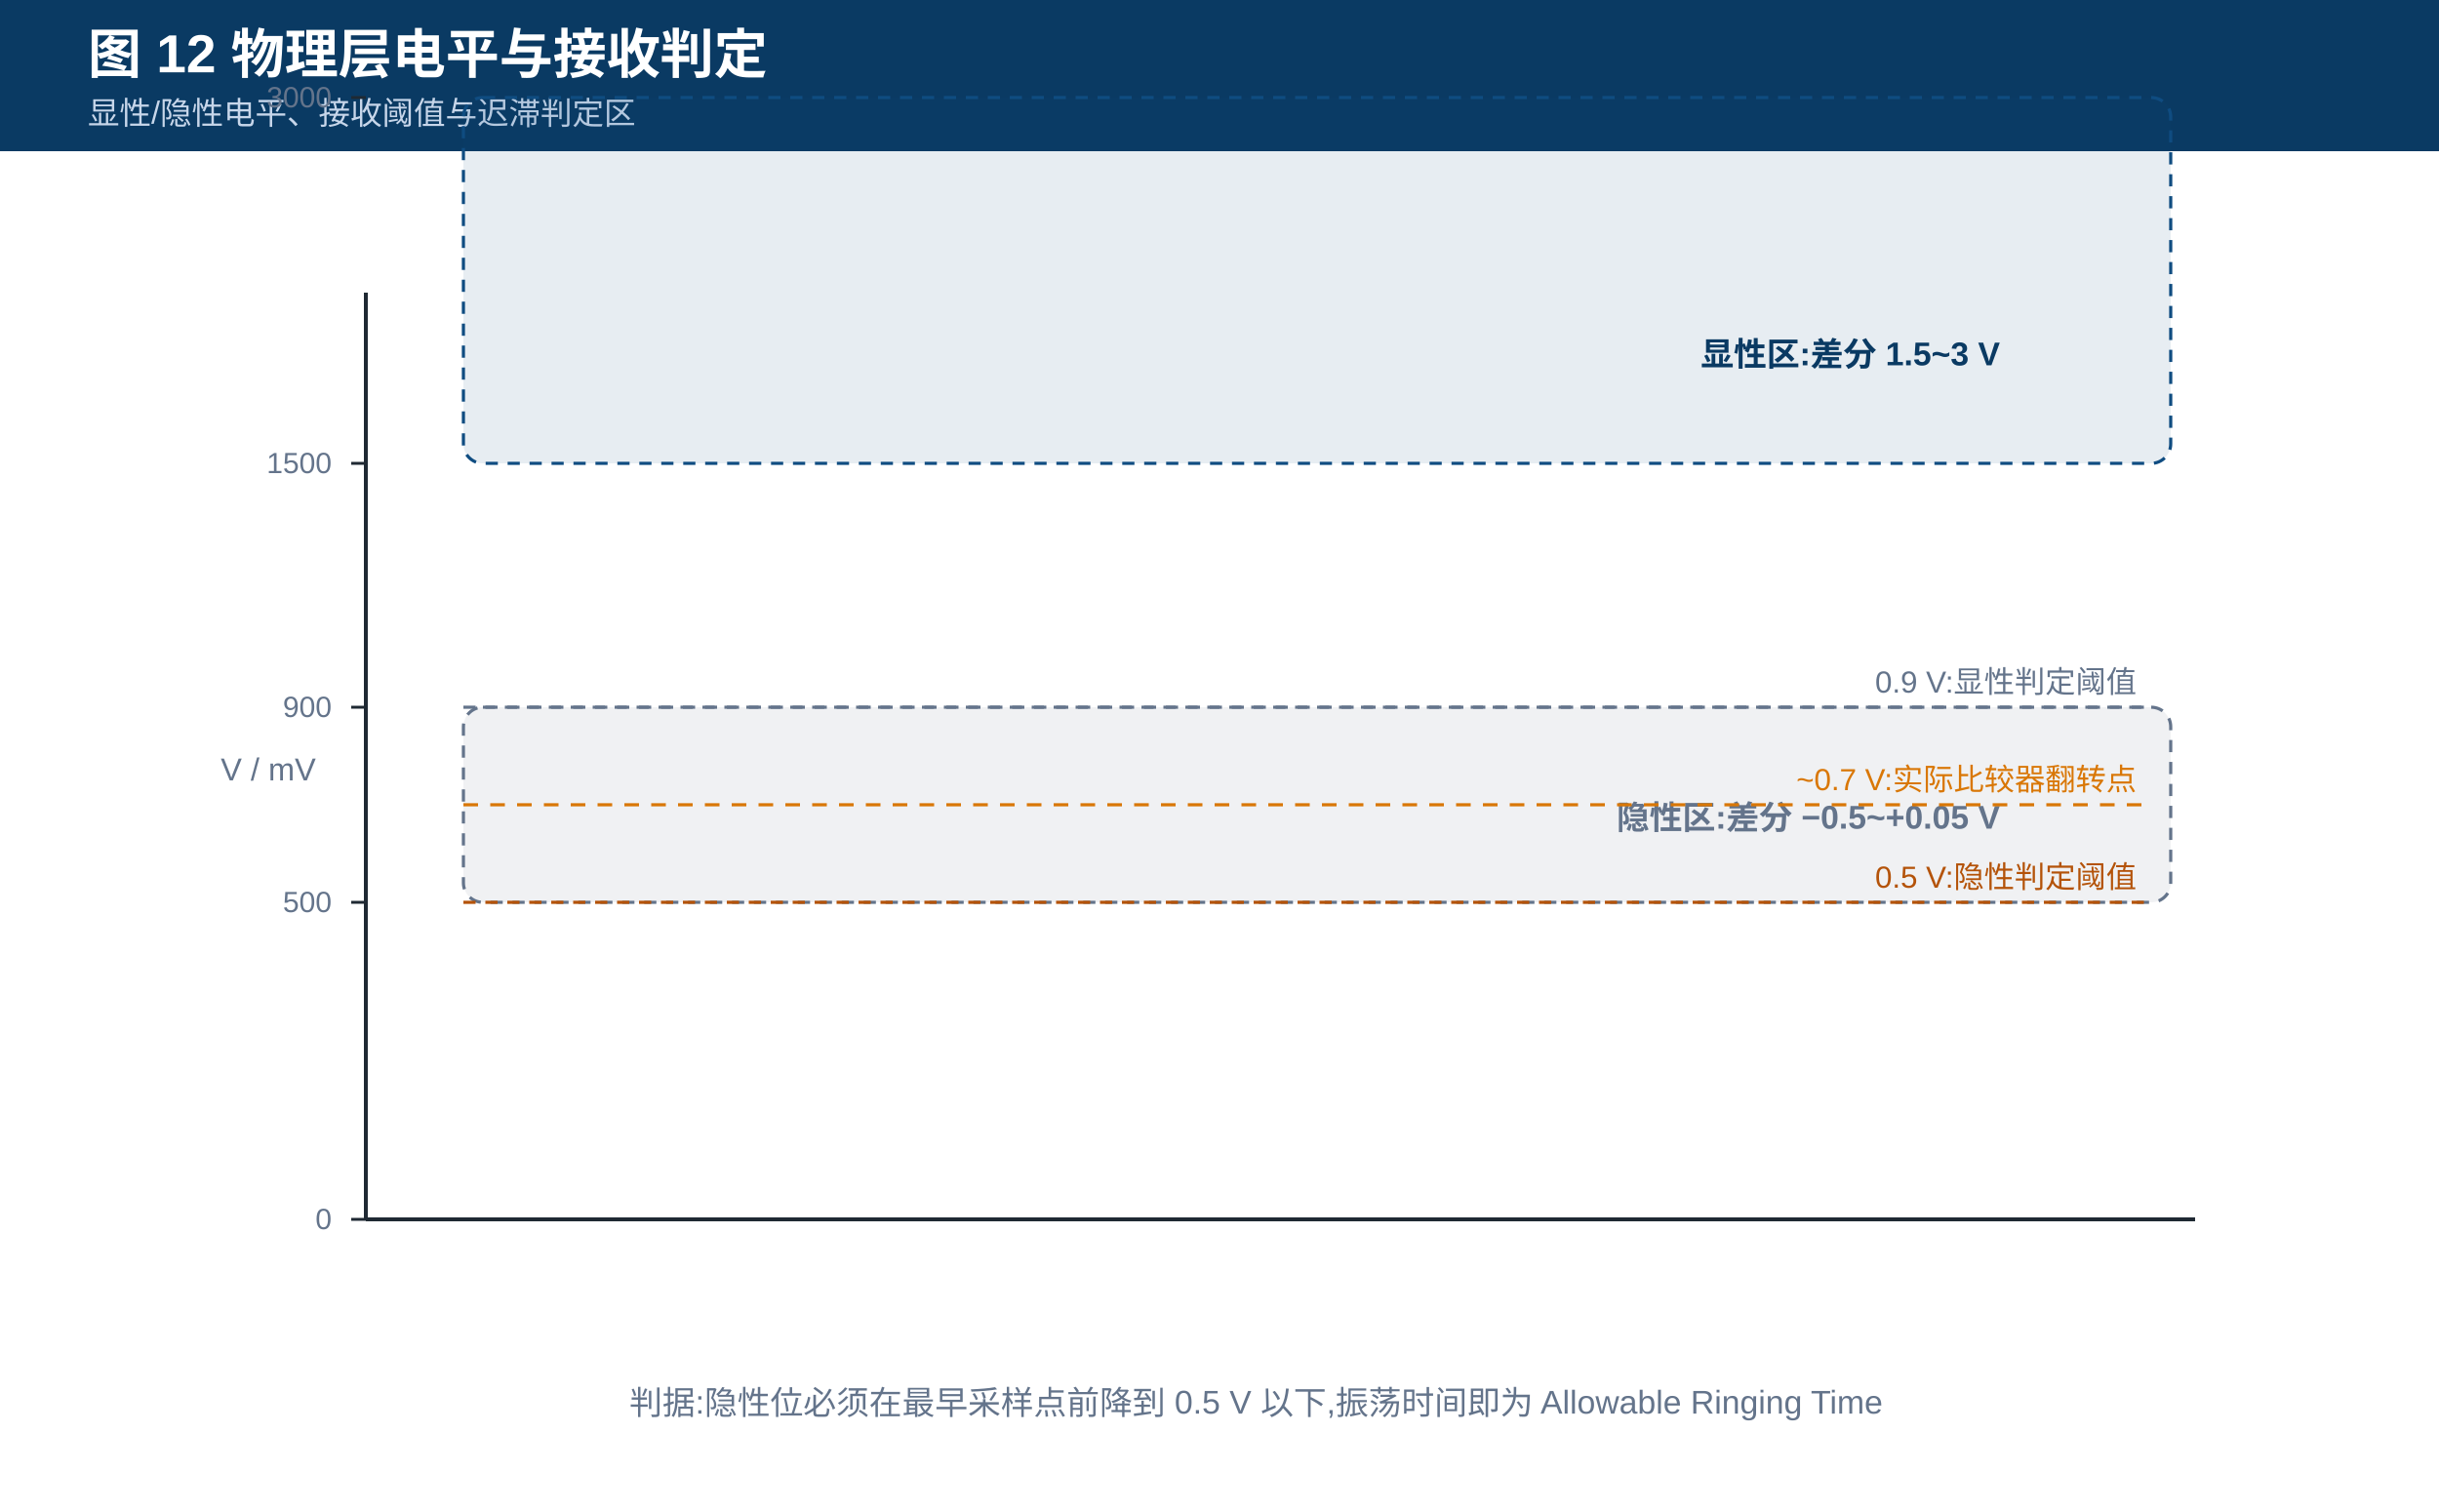
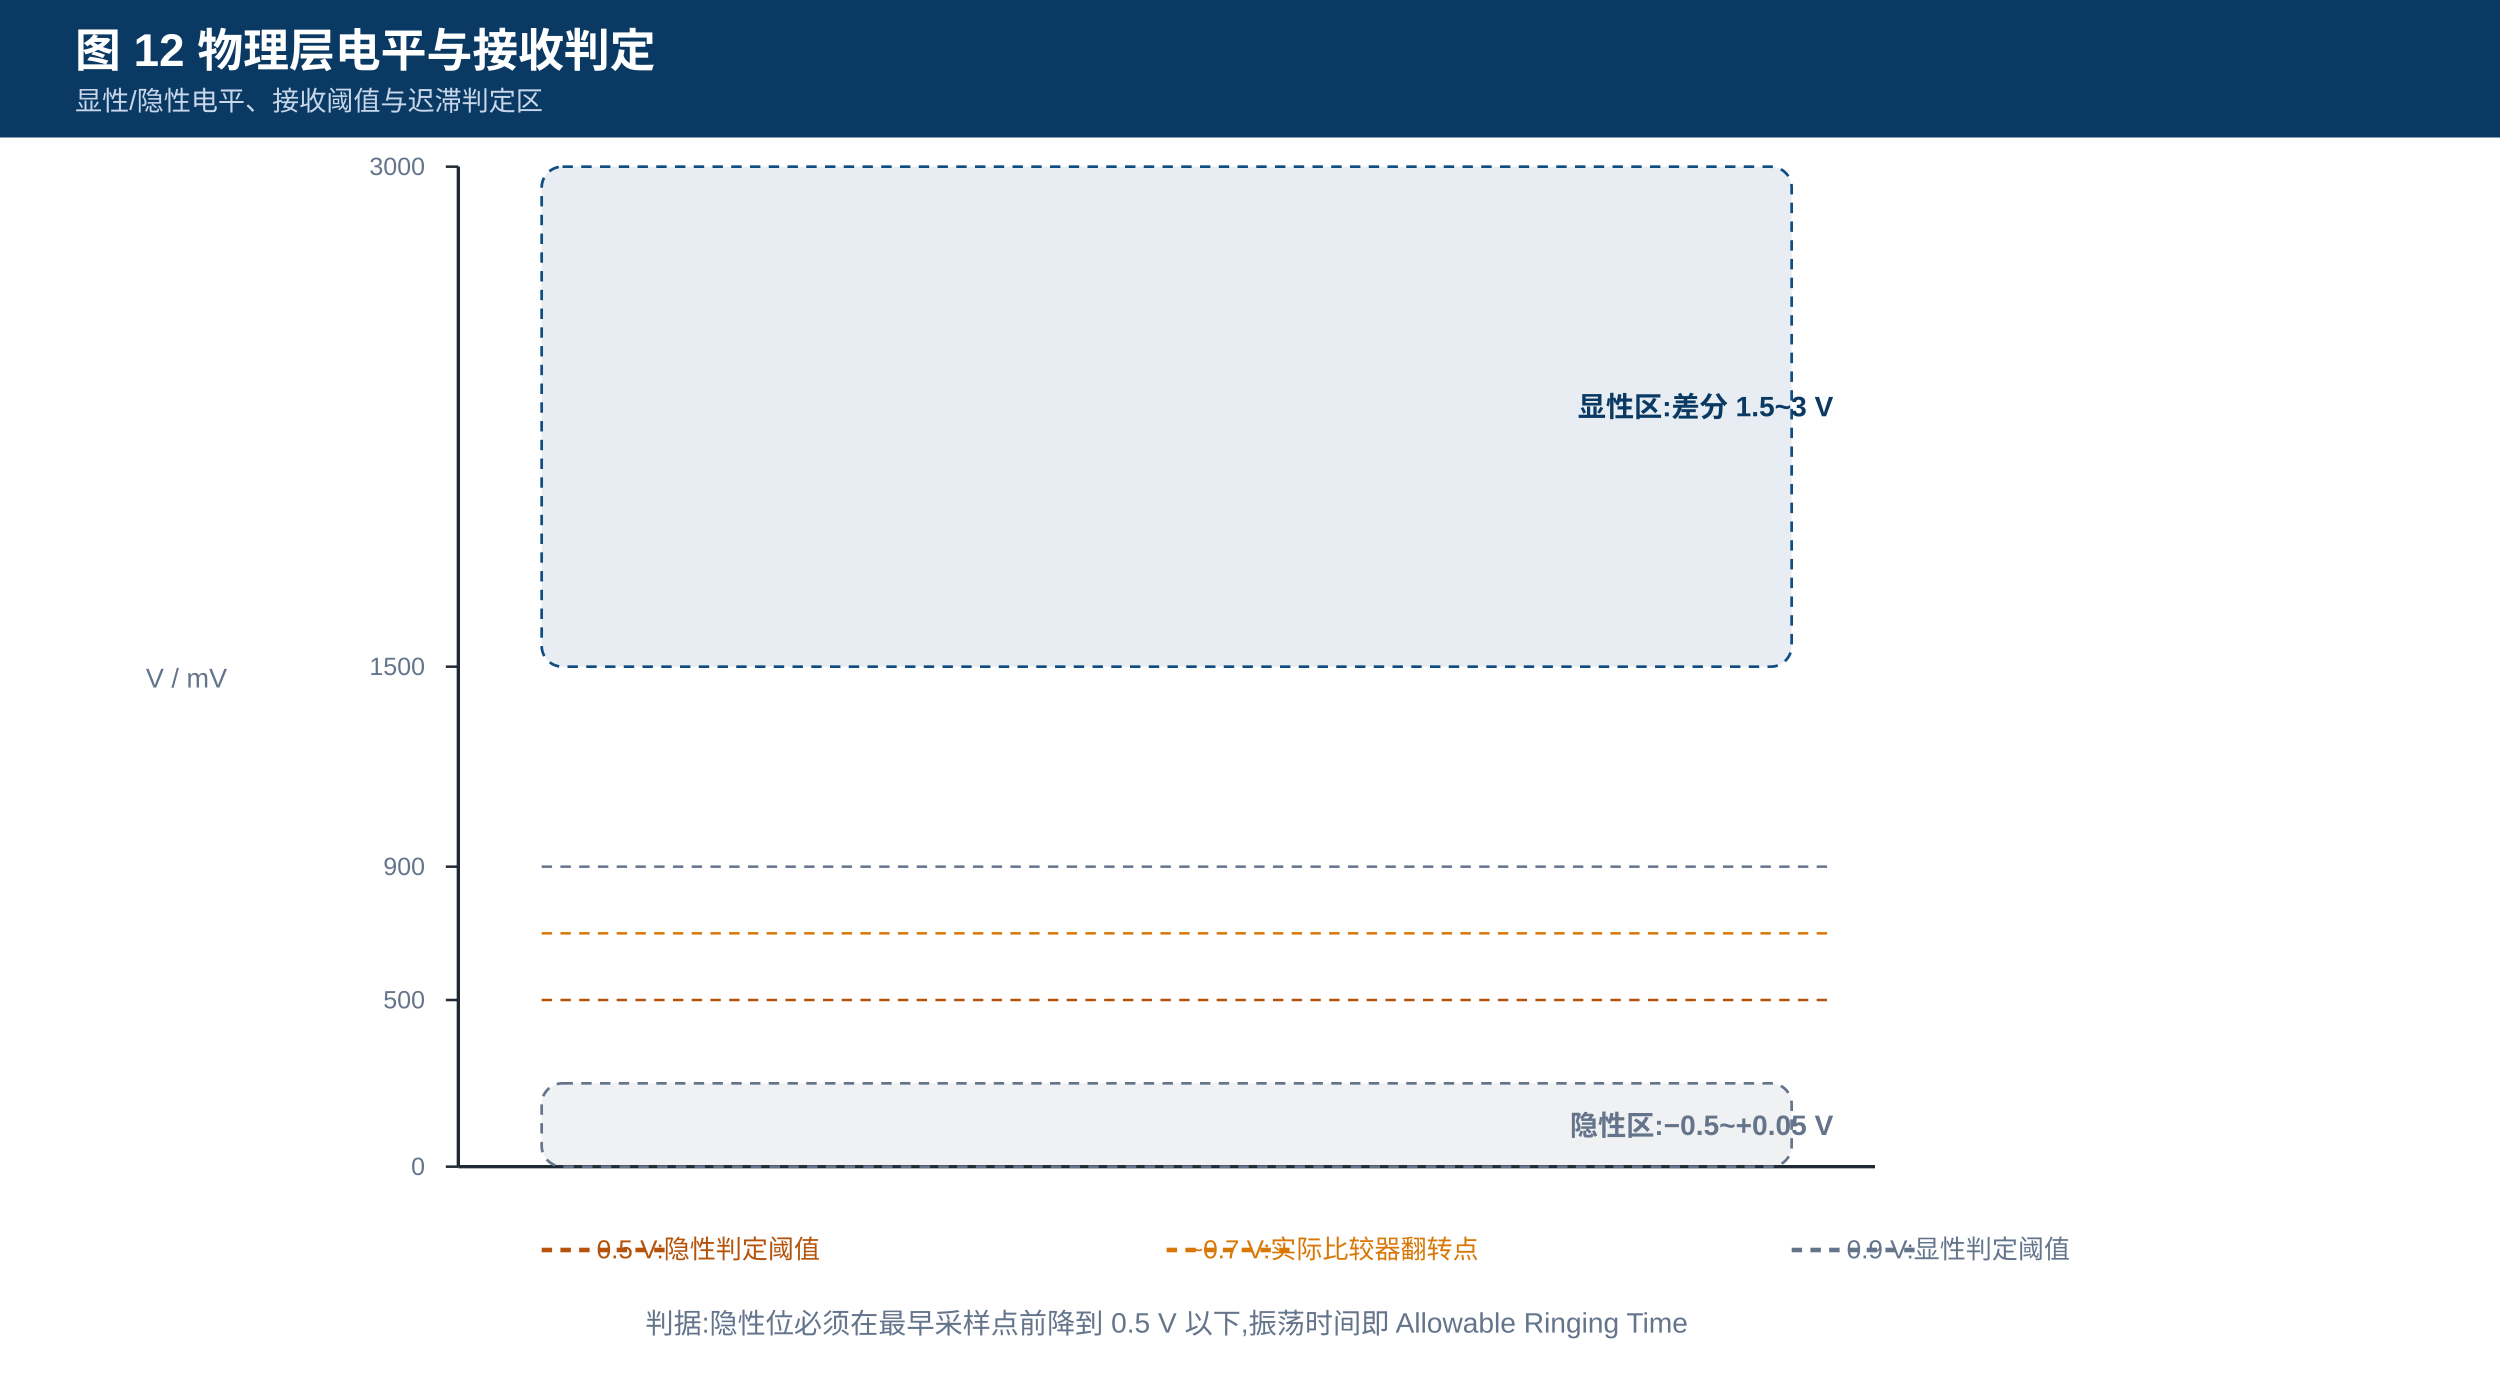
- <svg xmlns="http://www.w3.org/2000/svg" viewBox="0 0 1000 620" width="1000" height="620" font-family="'PingFang SC','Microsoft YaHei','Noto Sans SC','Helvetica Neue',Arial,sans-serif">
-   <rect x="0" y="0" width="1000" height="620" fill="#ffffff" />
-   <rect x="0" y="0" width="1000" height="62" fill="#0a3a63" />
-   <text x="36" y="30" font-size="22" font-weight="bold" fill="#ffffff">图 12 物理层电平与接收判定</text>
-   <text x="36" y="51" font-size="13" fill="#c7d6ea">显性/隐性电平、接收阈值与迟滞判定区</text>
+ <svg xmlns="http://www.w3.org/2000/svg" viewBox="0 0 1200 660" width="1200" height="660" font-family="'PingFang SC','Microsoft YaHei','Noto Sans SC','Helvetica Neue',Arial,sans-serif">
+   <rect x="0" y="0" width="1200" height="660" fill="#ffffff" />
+   <rect x="0" y="0" width="1200" height="66" fill="#0a3a63" />
+   <text x="36" y="32" font-size="22" font-weight="bold" fill="#ffffff">图 12 物理层电平与接收判定</text>
+   <text x="36" y="53" font-size="13" fill="#c7d6ea">显性/隐性电平、接收阈值与迟滞判定区</text>
  <defs>
    <marker id="arr" markerWidth="10" markerHeight="10" refX="8" refY="3" orient="auto" markerUnits="strokeWidth">
      <path d="M0,0 L8,3 L0,6 Z" fill="#0f4c81" />
    </marker>
    <marker id="arrA" markerWidth="10" markerHeight="10" refX="8" refY="3" orient="auto" markerUnits="strokeWidth">
      <path d="M0,0 L8,3 L0,6 Z" fill="#d97706" />
    </marker>
    <marker id="arrG" markerWidth="10" markerHeight="10" refX="8" refY="3" orient="auto" markerUnits="strokeWidth">
      <path d="M0,0 L8,3 L0,6 Z" fill="#16a34a" />
    </marker>
-     <marker id="dot" markerWidth="8" markerHeight="8" refX="4" refY="4" orient="auto">
-       <circle cx="4" cy="4" r="3" fill="#64748b" />
-     </marker>
  </defs>
-   <line x1="150.0" y1="500.0" x2="900.0" y2="500.0" stroke="#1f2933" stroke-width="1.6" />
-   <line x1="150.0" y1="500.0" x2="150.0" y2="120.0" stroke="#1f2933" stroke-width="1.6" />
-   <text x="110.0" y="320.0" font-family="'PingFang SC','Microsoft YaHei','Noto Sans SC','Helvetica Neue',Arial,sans-serif" font-size="13" fill="#64748b" font-weight="normal" text-anchor="middle">V / mV</text>
-   <line x1="144.0" y1="500.0" x2="150.0" y2="500.0" stroke="#1f2933" stroke-width="1.2" />
-   <text x="136.0" y="504.0" font-family="'PingFang SC','Microsoft YaHei','Noto Sans SC','Helvetica Neue',Arial,sans-serif" font-size="12" fill="#64748b" font-weight="normal" text-anchor="end">0</text>
-   <line x1="144.0" y1="370.0" x2="150.0" y2="370.0" stroke="#1f2933" stroke-width="1.2" />
-   <text x="136.0" y="374.0" font-family="'PingFang SC','Microsoft YaHei','Noto Sans SC','Helvetica Neue',Arial,sans-serif" font-size="12" fill="#64748b" font-weight="normal" text-anchor="end">500</text>
-   <line x1="144.0" y1="290.0" x2="150.0" y2="290.0" stroke="#1f2933" stroke-width="1.2" />
-   <text x="136.0" y="294.0" font-family="'PingFang SC','Microsoft YaHei','Noto Sans SC','Helvetica Neue',Arial,sans-serif" font-size="12" fill="#64748b" font-weight="normal" text-anchor="end">900</text>
-   <line x1="144.0" y1="190.0" x2="150.0" y2="190.0" stroke="#1f2933" stroke-width="1.2" />
-   <text x="136.0" y="194.0" font-family="'PingFang SC','Microsoft YaHei','Noto Sans SC','Helvetica Neue',Arial,sans-serif" font-size="12" fill="#64748b" font-weight="normal" text-anchor="end">1500</text>
-   <line x1="144.0" y1="40.0" x2="150.0" y2="40.0" stroke="#1f2933" stroke-width="1.2" />
-   <text x="136.0" y="44.0" font-family="'PingFang SC','Microsoft YaHei','Noto Sans SC','Helvetica Neue',Arial,sans-serif" font-size="12" fill="#64748b" font-weight="normal" text-anchor="end">3000</text>
-   <rect x="190.0" y="40.0" width="700.0" height="150.0" rx="8" fill="rgba(15,76,129,0.10)" stroke="#0f4c81" stroke-width="1.3" stroke-dasharray="5 4" />
-   <text x="820.0" y="150.0" font-family="'PingFang SC','Microsoft YaHei','Noto Sans SC','Helvetica Neue',Arial,sans-serif" font-size="13.5" fill="#0a3a63" font-weight="bold" text-anchor="end">显性区:差分 1.5~3 V</text>
-   <rect x="190.0" y="290.0" width="700.0" height="80.0" rx="8" fill="rgba(100,116,139,0.10)" stroke="#64748b" stroke-width="1.3" stroke-dasharray="5 4" />
-   <text x="820.0" y="340.0" font-family="'PingFang SC','Microsoft YaHei','Noto Sans SC','Helvetica Neue',Arial,sans-serif" font-size="13.5" fill="#64748b" font-weight="bold" text-anchor="end">隐性区:差分 −0.5~+0.05 V</text>
-   <line x1="190.0" y1="370.0" x2="880.0" y2="370.0" stroke="#b45309" stroke-width="1.3" stroke-dasharray="5 4" />
-   <text x="876.0" y="364.0" font-family="'PingFang SC','Microsoft YaHei','Noto Sans SC','Helvetica Neue',Arial,sans-serif" font-size="12.5" fill="#b45309" font-weight="normal" text-anchor="end">0.5 V:隐性判定阈值</text>
-   <line x1="190.0" y1="290.0" x2="880.0" y2="290.0" stroke="#64748b" stroke-width="1.3" stroke-dasharray="5 4" />
-   <text x="876.0" y="284.0" font-family="'PingFang SC','Microsoft YaHei','Noto Sans SC','Helvetica Neue',Arial,sans-serif" font-size="12.5" fill="#64748b" font-weight="normal" text-anchor="end">0.9 V:显性判定阈值</text>
-   <line x1="190.0" y1="330.0" x2="880.0" y2="330.0" stroke="#d97706" stroke-width="1.3" stroke-dasharray="6 5" />
-   <text x="876.0" y="324.0" font-family="'PingFang SC','Microsoft YaHei','Noto Sans SC','Helvetica Neue',Arial,sans-serif" font-size="12.5" fill="#d97706" font-weight="normal" text-anchor="end">~0.7 V:实际比较器翻转点</text>
-   <text x="515.0" y="580.0" font-family="'PingFang SC','Microsoft YaHei','Noto Sans SC','Helvetica Neue',Arial,sans-serif" font-size="13.5" fill="#64748b" font-weight="normal" text-anchor="middle">判据:隐性位必须在最早采样点前降到 0.5 V 以下,振荡时间即为 Allowable Ringing Time</text>
+   <line x1="220.0" y1="560.0" x2="900.0" y2="560.0" stroke="#1f2933" stroke-width="1.6" />
+   <line x1="220.0" y1="560.0" x2="220.0" y2="80.0" stroke="#1f2933" stroke-width="1.6" />
+   <text x="70.0" y="330.0" font-family="'PingFang SC','Microsoft YaHei','Noto Sans SC','Helvetica Neue',Arial,sans-serif" font-size="13" fill="#64748b" font-weight="normal" text-anchor="start">V / mV</text>
+   <line x1="214.0" y1="560.0" x2="220.0" y2="560.0" stroke="#1f2933" stroke-width="1.2" />
+   <text x="204.0" y="564.0" font-family="'PingFang SC','Microsoft YaHei','Noto Sans SC','Helvetica Neue',Arial,sans-serif" font-size="12" fill="#64748b" font-weight="normal" text-anchor="end">0</text>
+   <line x1="214.0" y1="480.0" x2="220.0" y2="480.0" stroke="#1f2933" stroke-width="1.2" />
+   <text x="204.0" y="484.0" font-family="'PingFang SC','Microsoft YaHei','Noto Sans SC','Helvetica Neue',Arial,sans-serif" font-size="12" fill="#64748b" font-weight="normal" text-anchor="end">500</text>
+   <line x1="214.0" y1="416.0" x2="220.0" y2="416.0" stroke="#1f2933" stroke-width="1.2" />
+   <text x="204.0" y="420.0" font-family="'PingFang SC','Microsoft YaHei','Noto Sans SC','Helvetica Neue',Arial,sans-serif" font-size="12" fill="#64748b" font-weight="normal" text-anchor="end">900</text>
+   <line x1="214.0" y1="320.0" x2="220.0" y2="320.0" stroke="#1f2933" stroke-width="1.2" />
+   <text x="204.0" y="324.0" font-family="'PingFang SC','Microsoft YaHei','Noto Sans SC','Helvetica Neue',Arial,sans-serif" font-size="12" fill="#64748b" font-weight="normal" text-anchor="end">1500</text>
+   <line x1="214.0" y1="80.0" x2="220.0" y2="80.0" stroke="#1f2933" stroke-width="1.2" />
+   <text x="204.0" y="84.0" font-family="'PingFang SC','Microsoft YaHei','Noto Sans SC','Helvetica Neue',Arial,sans-serif" font-size="12" fill="#64748b" font-weight="normal" text-anchor="end">3000</text>
+   <rect x="260.0" y="80.0" width="600.0" height="240.0" rx="10" fill="rgba(15,76,129,0.10)" stroke="#0f4c81" stroke-width="1.3" stroke-dasharray="5 4" />
+   <text x="880.0" y="200.0" font-family="'PingFang SC','Microsoft YaHei','Noto Sans SC','Helvetica Neue',Arial,sans-serif" font-size="13.5" fill="#0a3a63" font-weight="bold" text-anchor="end">显性区:差分 1.5~3 V</text>
+   <rect x="260.0" y="520.0" width="600.0" height="40.0" rx="10" fill="rgba(100,116,139,0.10)" stroke="#64748b" stroke-width="1.3" stroke-dasharray="5 4" />
+   <text x="880.0" y="545.0" font-family="'PingFang SC','Microsoft YaHei','Noto Sans SC','Helvetica Neue',Arial,sans-serif" font-size="13.5" fill="#64748b" font-weight="bold" text-anchor="end">隐性区:−0.5~+0.05 V</text>
+   <line x1="260.0" y1="480.0" x2="880.0" y2="480.0" stroke="#b45309" stroke-width="1.2" stroke-dasharray="5 4" />
+   <line x1="260.0" y1="448.0" x2="880.0" y2="448.0" stroke="#d97706" stroke-width="1.2" stroke-dasharray="5 4" />
+   <line x1="260.0" y1="416.0" x2="880.0" y2="416.0" stroke="#64748b" stroke-width="1.2" stroke-dasharray="5 4" />
+   <line x1="260.0" y1="600.0" x2="320.0" y2="600.0" stroke="#b45309" stroke-width="2.2" stroke-dasharray="5 4" />
+   <text x="340.0" y="604.0" font-family="'PingFang SC','Microsoft YaHei','Noto Sans SC','Helvetica Neue',Arial,sans-serif" font-size="12.5" fill="#b45309" font-weight="start" text-anchor="middle">0.5 V:隐性判定阈值</text>
+   <line x1="560.0" y1="600.0" x2="620.0" y2="600.0" stroke="#d97706" stroke-width="2.2" stroke-dasharray="5 4" />
+   <text x="640.0" y="604.0" font-family="'PingFang SC','Microsoft YaHei','Noto Sans SC','Helvetica Neue',Arial,sans-serif" font-size="12.5" fill="#d97706" font-weight="start" text-anchor="middle">~0.7 V:实际比较器翻转点</text>
+   <line x1="860.0" y1="600.0" x2="920.0" y2="600.0" stroke="#64748b" stroke-width="2.2" stroke-dasharray="5 4" />
+   <text x="940.0" y="604.0" font-family="'PingFang SC','Microsoft YaHei','Noto Sans SC','Helvetica Neue',Arial,sans-serif" font-size="12.5" fill="#64748b" font-weight="start" text-anchor="middle">0.9 V:显性判定阈值</text>
+   <text x="560.0" y="640.0" font-family="'PingFang SC','Microsoft YaHei','Noto Sans SC','Helvetica Neue',Arial,sans-serif" font-size="13.5" fill="#64748b" font-weight="normal" text-anchor="middle">判据:隐性位必须在最早采样点前降到 0.5 V 以下,振荡时间即 Allowable Ringing Time</text>
</svg>
